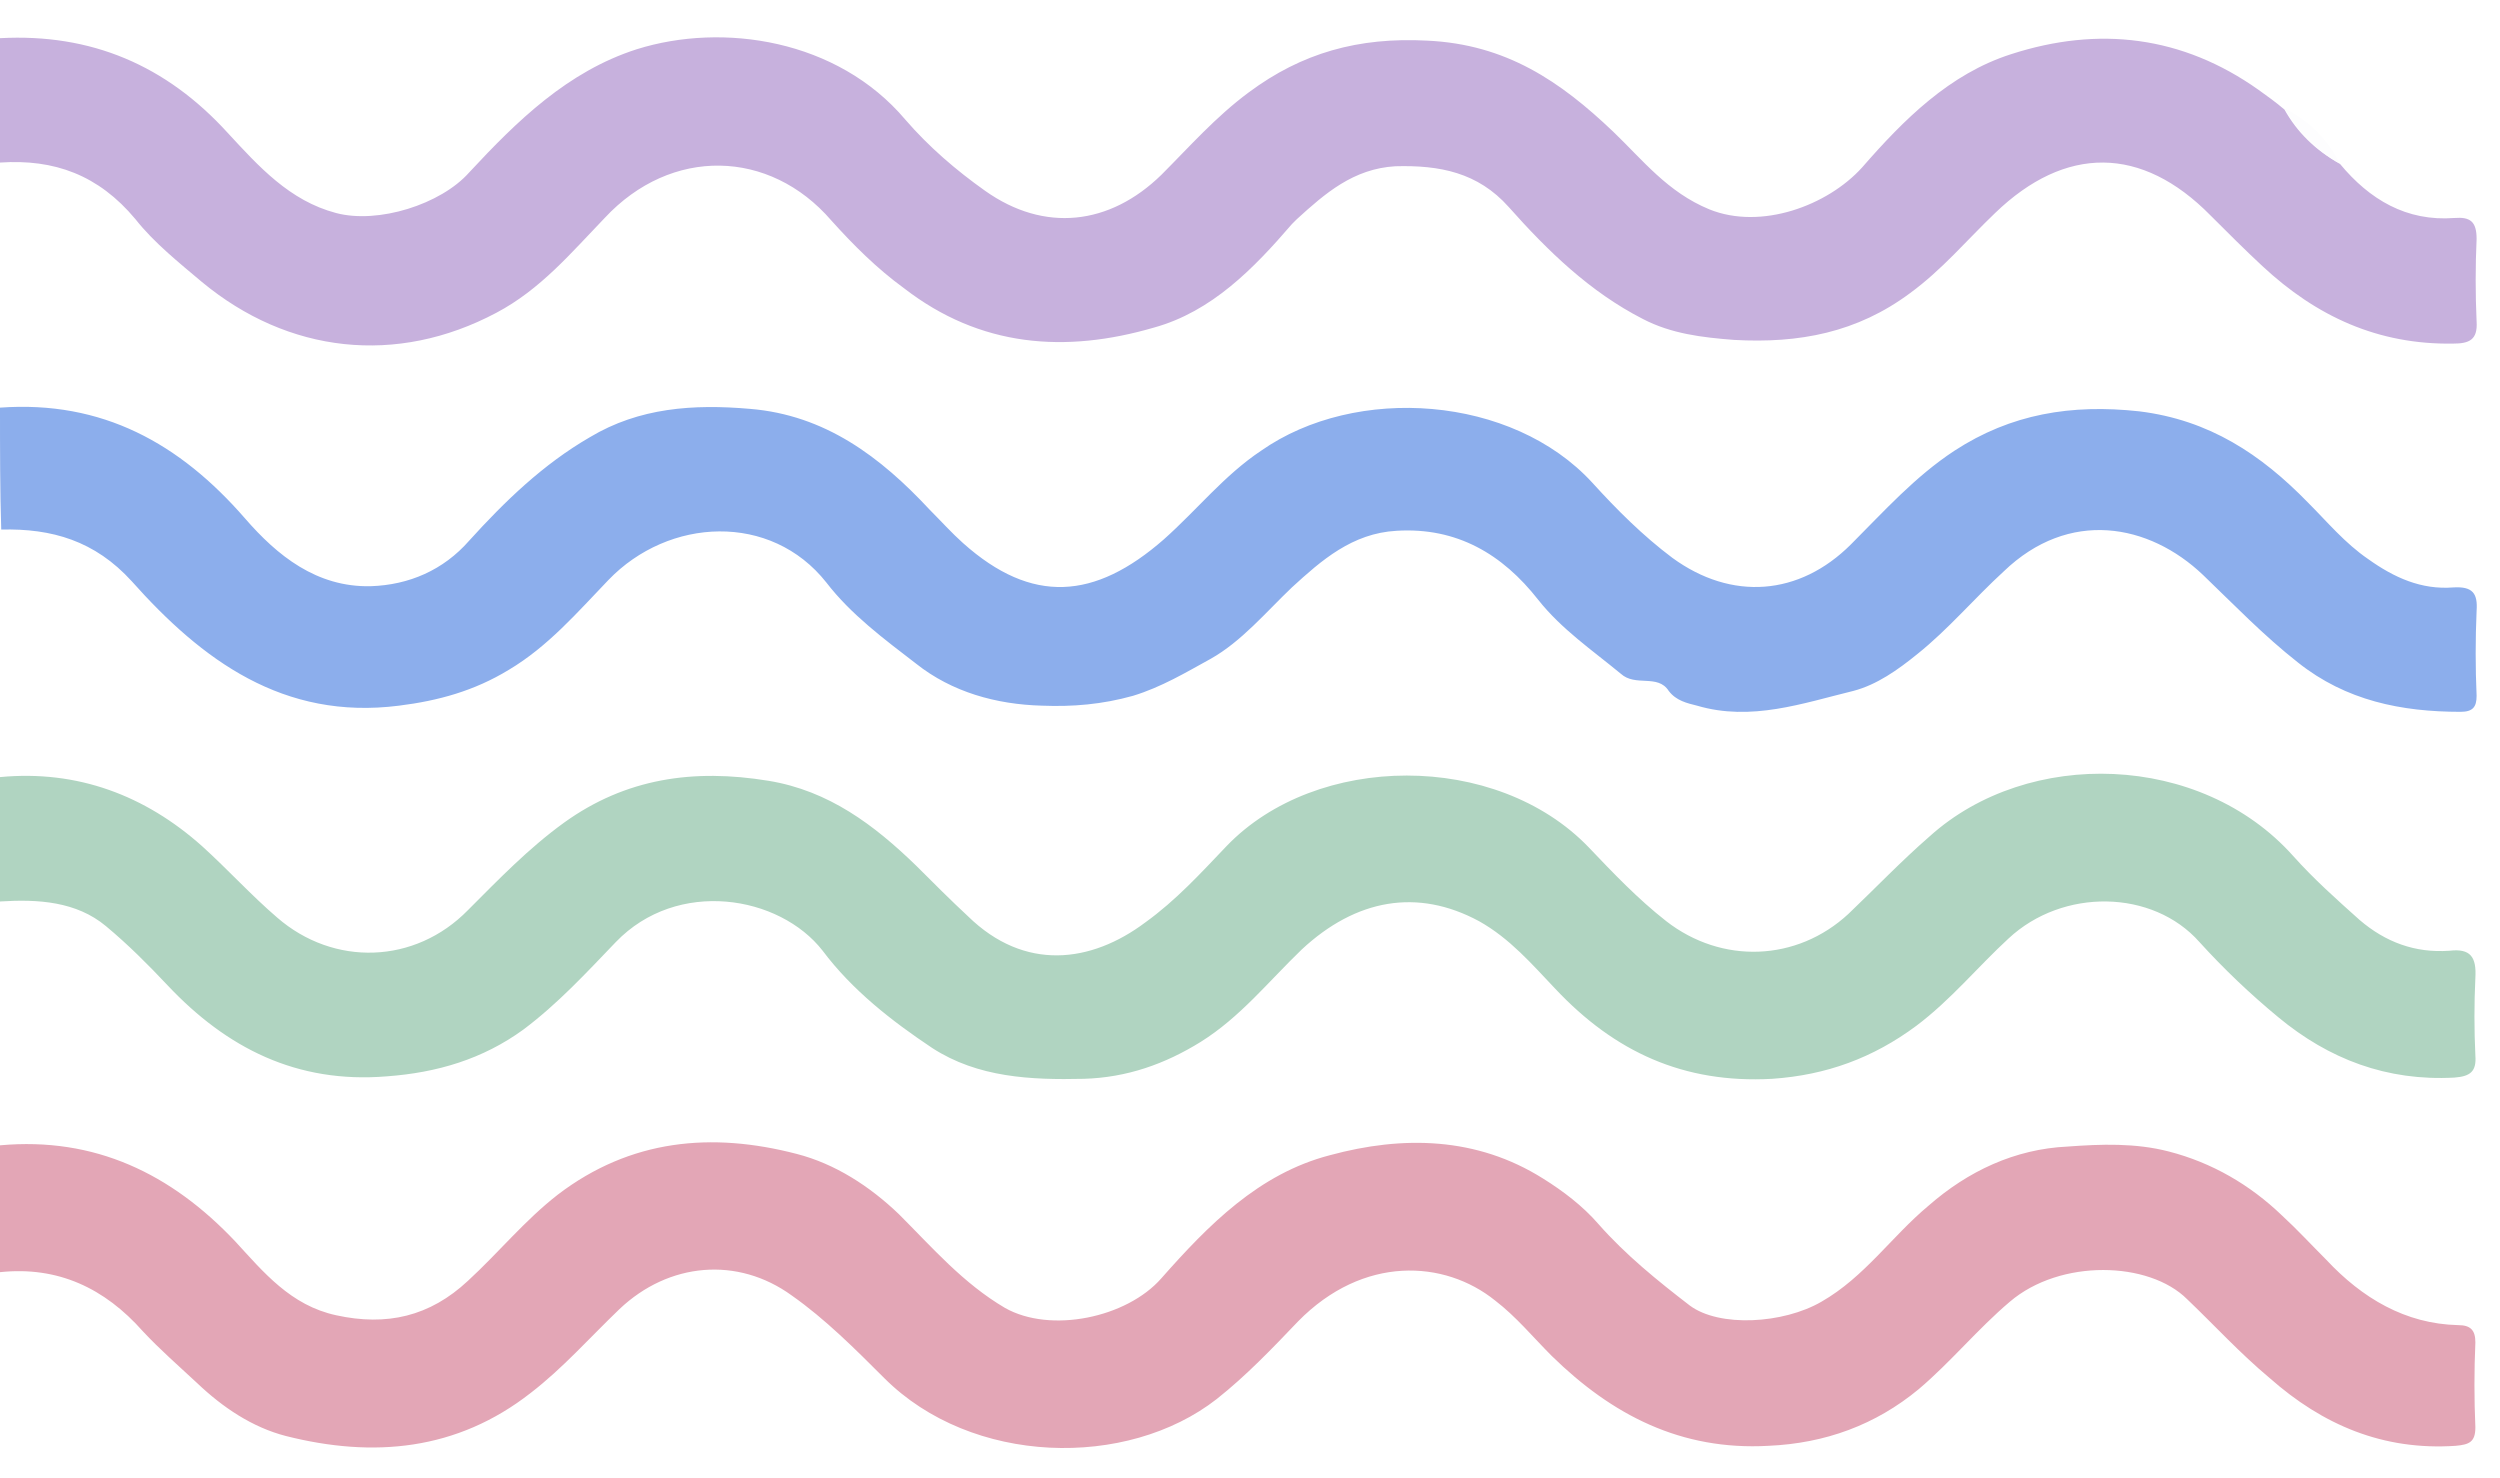
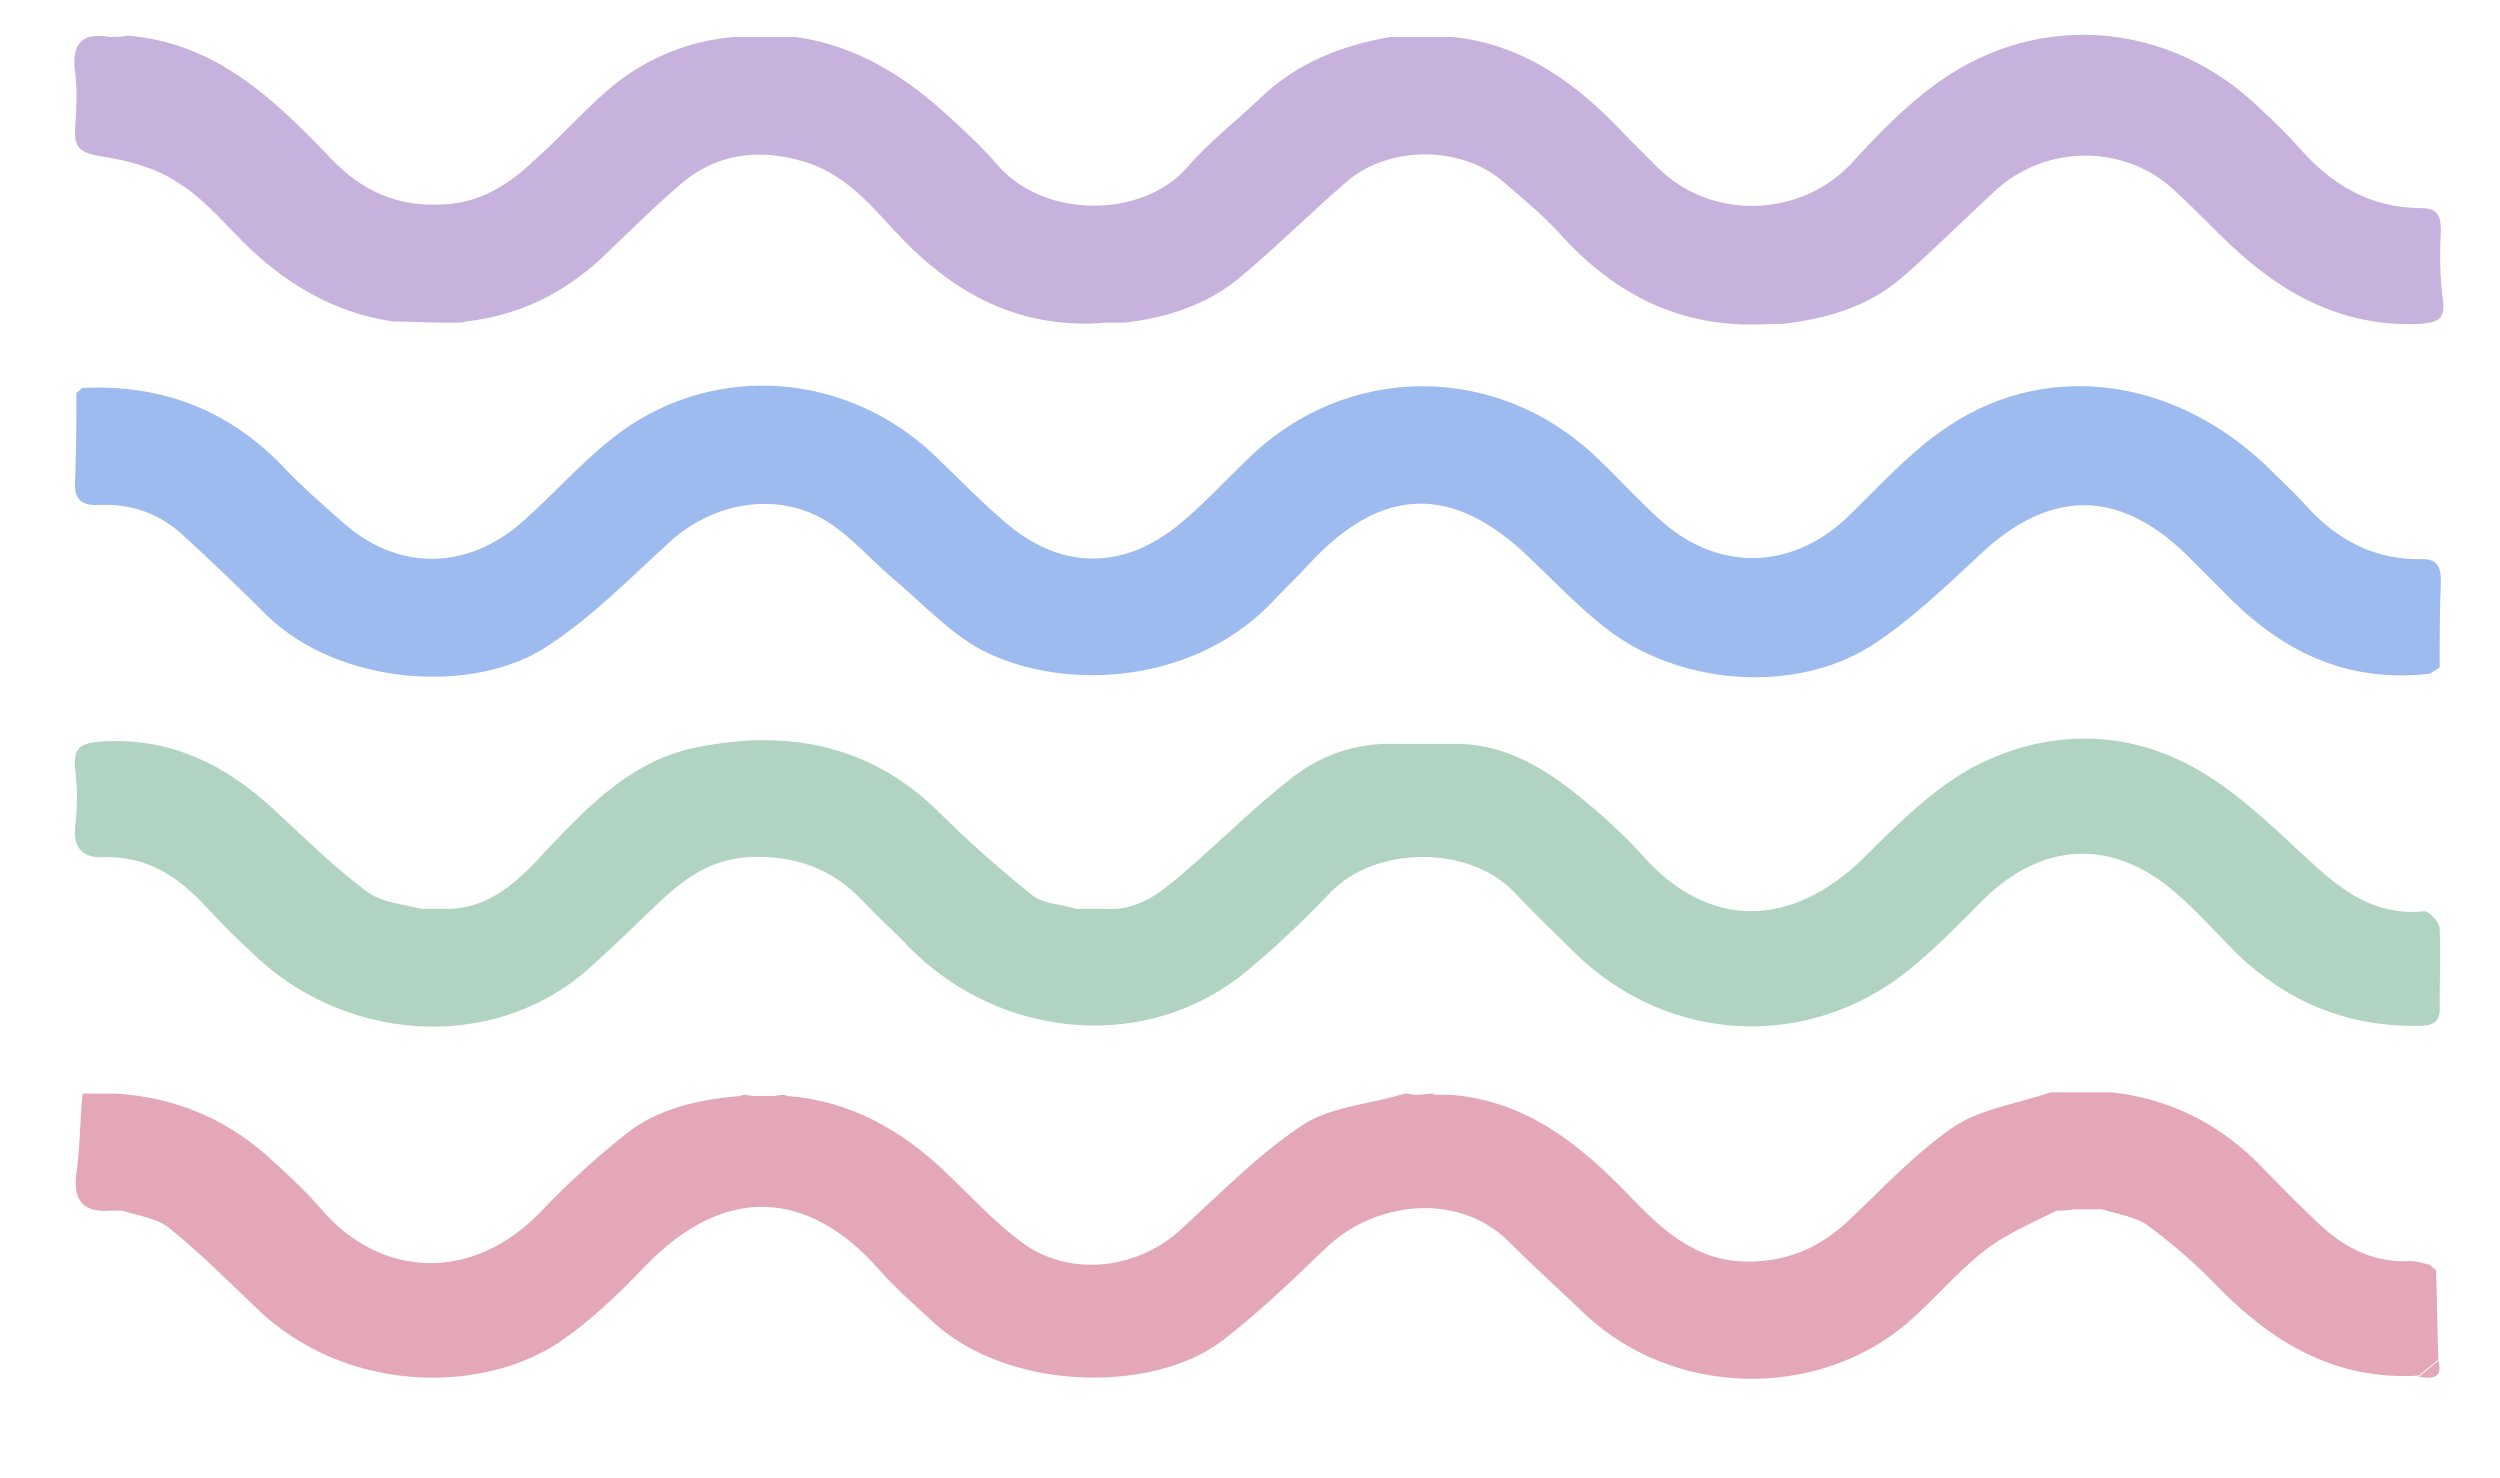
<svg xmlns="http://www.w3.org/2000/svg" version="1.1" id="Layer_1" x="0px" y="0px" viewBox="0 0 203 120" style="enable-background:new 0 0 203 120;" xml:space="preserve">
  <style type="text/css">
	.st0{fill:#C7B1DD;}
- 	.st1{fill:#E3A6B6;}
- 	.st2{fill:#B0D4C1;}
- 	.st3{fill:#8CAEEC;}
- 	.st4{fill:#FDFDFE;}
+ 	.st1{fill:#B1D4C2;}
+ 	.st2{fill:#9EBBEF;}
+ 	.st3{fill:#E3A7B7;}
</style>
-   <path class="st0" d="M190,13.3c2.4,2.9,5.4,4.7,9.3,4.4c1.3-0.1,1.8,0.3,1.8,1.7c-0.1,2.2-0.1,4.5,0,6.7c0.1,1.5-0.6,1.8-1.9,1.8  c-6.1,0.1-11.1-2.2-15.5-6.3c-1.4-1.3-2.8-2.7-4.2-4.1c-5.6-5.7-11.8-5.7-17.5-0.2c-2.3,2.2-4.3,4.6-6.9,6.5  c-4.3,3.2-9,4.1-14.3,3.8c-2.6-0.2-5.1-0.5-7.4-1.7c-4.3-2.2-7.7-5.5-10.9-9.1c-2.5-2.8-5.6-3.4-9.2-3.3c-3.4,0.2-5.7,2.2-8,4.3  c-0.1,0.1-0.2,0.2-0.4,0.4c-3.1,3.6-6.5,7.1-11.2,8.4c-7.2,2.1-14.1,1.6-20.3-3.2c-2.2-1.6-4.1-3.5-5.9-5.5c-5-5.8-13-6-18.4-0.2  c-2.7,2.8-5.2,5.8-8.8,7.7c-8.1,4.3-16.9,3.3-23.9-2.5c-1.9-1.6-3.9-3.2-5.4-5.1C8,14.2,4.4,12.9,0,13.2C0,9.9,0,6.5,0,3.1  c7.4-0.4,13.5,2.2,18.5,7.7c2.5,2.7,5,5.5,8.8,6.5c3.4,0.9,8.5-0.7,10.8-3.3C42,9.8,46.1,5.8,51.7,4c7-2.2,16.3-0.8,21.8,5.7  c1.9,2.2,4.1,4.1,6.5,5.8c4.8,3.4,10.1,2.8,14.3-1.3c2.3-2.3,4.4-4.7,7.1-6.7c4.3-3.2,8.9-4.5,14.5-4.2c6.4,0.3,10.8,3.3,15.1,7.4  c2.4,2.3,4.4,4.9,7.8,6.3c4.2,1.7,9.6-0.3,12.4-3.4c3.4-3.9,7.1-7.6,12.1-9.2c7.1-2.3,13.9-1.5,20.1,2.9c0.7,0.5,1.4,1,2.1,1.6  C186.5,10.7,188,12.2,190,13.3z" />
-   <path class="st1" d="M0,93c7.7-0.7,13.9,2.3,19.1,7.8c2.3,2.5,4.5,5.2,8.2,6c4.1,0.9,7.6,0.1,10.7-2.8c2.5-2.3,4.6-4.9,7.3-7  c5.9-4.5,12.5-5.1,19.4-3.3c3.1,0.8,5.9,2.6,8.3,4.9c2.7,2.7,5.2,5.6,8.6,7.6c3.7,2.1,9.9,0.8,12.7-2.4c3.8-4.3,7.9-8.5,13.7-10  c5.9-1.6,11.9-1.5,17.3,1.9c1.6,1,3.2,2.2,4.5,3.7c2.2,2.5,4.8,4.6,7.4,6.6c2.4,1.8,7.6,1.5,10.7-0.3c3.5-2,5.7-5.3,8.7-7.8  c3.2-2.8,7-4.6,11.3-4.8c2.7-0.2,5.5-0.3,8.2,0.4c3.5,0.9,6.6,2.7,9.2,5.2c1.2,1.1,2.4,2.4,3.6,3.6c2.9,3.1,6.4,5.2,10.7,5.3  c1,0,1.4,0.4,1.4,1.4c-0.1,2.3-0.1,4.6,0,6.9c0,1.2-0.5,1.4-1.6,1.5c-5.9,0.4-10.8-1.7-15.1-5.5c-2.4-2-4.5-4.3-6.7-6.4  c-3.1-3.1-10.3-3.3-14.4,0.2c-2.6,2.2-4.8,4.9-7.4,7.1c-3.5,2.9-7.6,4.4-12.2,4.6c-7.1,0.4-12.7-2.5-17.6-7.3  c-1.5-1.5-2.9-3.2-4.6-4.5c-4.1-3.3-10.7-3.7-16,1.7c-2.1,2.2-4.2,4.4-6.6,6.3c-7.3,5.7-19.9,5.4-27-1.7c-2.4-2.4-4.8-4.8-7.5-6.7  c-4.4-3.2-10-2.7-14,1.1c-2.4,2.3-4.6,4.8-7.2,6.8c-6,4.7-12.8,5.3-19.9,3.5c-2.7-0.7-5.1-2.3-7.2-4.3c-1.5-1.4-3-2.7-4.4-4.2  c-3.1-3.5-6.9-5.3-11.6-4.8C0,99.8,0,96.4,0,93z" />
-   <path class="st2" d="M0,63.1c6.3-0.6,11.8,1.5,16.4,5.6c2.1,1.9,4,4,6.1,5.8c4.6,4,11.2,3.8,15.5-0.6c2.5-2.5,4.9-5,7.8-7.1  c5-3.6,10.5-4.4,16.6-3.4c4.9,0.8,8.6,3.6,12,6.9c1.4,1.4,2.8,2.8,4.2,4.1c4.6,4.5,10,3.8,14.4,0.5c2.5-1.8,4.5-4,6.6-6.2  c7.3-7.6,21.9-7.7,29.4,0.1c2,2.1,4,4.2,6.3,6c4.5,3.5,10.6,3.3,14.8-0.6c2.2-2.1,4.3-4.3,6.6-6.3c8-7.2,22-6.8,29.5,1.6  c1.7,1.9,3.5,3.5,5.4,5.2c2.1,1.8,4.5,2.7,7.3,2.5c1.7-0.2,2.2,0.5,2.1,2.2c-0.1,2.1-0.1,4.2,0,6.3c0.1,1.3-0.4,1.7-1.7,1.8  c-5.5,0.3-10.2-1.5-14.3-4.9c-2.3-1.9-4.4-3.9-6.4-6.1c-3.8-4.3-11.1-4.4-15.5-0.3c-2.5,2.3-4.7,5-7.5,7.1c-3.5,2.6-7.3,4-11.7,4.3  c-7.2,0.4-12.8-2.2-17.6-7.3c-1.9-2-3.7-4.1-6.2-5.5c-5-2.7-10-1.8-14.4,2.3c-2.7,2.6-5,5.5-8.2,7.5c-2.9,1.8-6,2.9-9.5,3  c-4.3,0.1-8.6-0.1-12.3-2.5c-3.3-2.2-6.5-4.7-8.9-7.9C63.3,72.7,55,71.3,50,76.5c-2.4,2.5-4.7,5-7.5,7.1c-3.3,2.4-7,3.5-11.1,3.8  c-7.3,0.6-13-2.3-17.8-7.4c-1.6-1.7-3.2-3.3-5-4.8C6.2,73.2,3.1,73,0,73.2C0,69.8,0,66.4,0,63.1z" />
-   <path class="st3" d="M0,33.1c8.3-0.6,14.6,2.9,19.9,9c2.6,3,5.8,5.6,10.2,5.5c3.1-0.1,5.9-1.3,8-3.7c2.9-3.2,6-6.2,9.8-8.4  c4-2.4,8.4-2.7,13-2.3c6.1,0.5,10.6,3.9,14.6,8.2c0.9,0.9,1.8,1.9,2.7,2.7c5.6,5,10.7,4.6,16.3-0.3c2.7-2.4,4.9-5.2,7.9-7.2  c7.7-5.4,20.4-4.5,26.9,2.6c2,2.2,4.1,4.3,6.5,6.1c4.8,3.5,10.3,3.1,14.5-1.1c2.7-2.7,5.2-5.5,8.4-7.6c4.6-3,9.5-3.8,15-3.2  c5.7,0.7,9.9,3.5,13.7,7.4c1.6,1.6,3,3.3,4.9,4.6c2.1,1.5,4.3,2.5,6.9,2.3c1.6-0.1,2,0.5,1.9,1.9c-0.1,2.3-0.1,4.6,0,6.9  c0,0.9-0.3,1.3-1.3,1.3c-4.8,0-9.3-0.9-13.2-4c-2.8-2.2-5.2-4.7-7.7-7.1c-4.4-4.2-10.9-5.4-16.2-0.3c-2.4,2.2-4.5,4.7-7,6.7  c-1.6,1.3-3.3,2.5-5.2,3c-4.1,1-8.3,2.5-12.7,1.2c-0.8-0.2-1.7-0.4-2.3-1.2c-0.9-1.4-2.7-0.3-3.9-1.4c-2.3-1.9-4.8-3.6-6.7-6  c-2.9-3.7-6.6-5.9-11.5-5.6c-3.6,0.2-6.1,2.4-8.5,4.6c-2.1,2-4.1,4.4-6.6,5.8c-2,1.1-4,2.3-6.3,3c-2.5,0.7-4.9,0.9-7.4,0.8  c-3.7-0.1-7.3-1.1-10.2-3.4c-2.6-2-5.3-4-7.3-6.6c-4.5-5.7-12.8-5.3-17.7-0.2c-2.5,2.6-4.9,5.4-8.1,7.3c-2.8,1.7-5.7,2.5-8.9,2.9  c-9.4,1.2-16-3.7-21.7-10.1c-3-3.3-6.5-4.3-10.6-4.2C0,39.8,0,36.5,0,33.1z" />
-   <path class="st4" d="M190,13.3c-1.9-1.1-3.4-2.6-4.5-4.5C187.5,9.8,189,11.3,190,13.3z" />
-   <path class="st4" d="M104.8,18.1c0.1-0.1,0.2-0.2,0.4-0.4C105,17.9,104.9,18,104.8,18.1z" />
+   <path class="st0" d="M198.2,18.7c0-1.2-0.3-1.8-1.6-1.8c-4.1,0-7.3-1.9-9.9-4.9c-1-1.1-2.1-2.2-3.2-3.2c-7.2-7-17.8-8-26-2.2  c-2.7,1.9-5,4.3-7.2,6.7c-4,4.3-11.3,4.7-15.7,0.3c-0.8-0.8-1.6-1.6-2.4-2.4c-3.9-4.2-8.3-7.6-14.3-8.2c-0.5,0-0.9,0-1.4,0  c-0.6,0-1.2,0-1.8,0c-0.6,0-1.2,0-1.8,0c-4,0.7-7.6,2.1-10.6,5c-2,1.9-4.2,3.6-6,5.7c-3.6,4-11.5,4.1-15.3-0.3  c-1.1-1.3-2.4-2.5-3.7-3.7c-3.6-3.4-7.7-6-12.7-6.7c-0.6,0-1.2,0-1.8,0c-0.5,0-0.9,0-1.4,0c-0.6,0-1.2,0-1.8,0  c-3.5,0.3-6.8,1.6-9.5,3.7c-2.4,1.9-4.4,4.3-6.7,6.3c-2.1,2-4.4,3.5-7.5,3.6c-3.7,0.2-6.5-1.1-9-3.7c-4.6-4.8-9.3-9.4-16.5-10  C9.8,3,9.3,3,8.9,3C6.6,2.6,5.8,3.6,6.1,5.9c0.2,1.5,0.1,3,0,4.5c-0.1,1.6,0.4,2,2.1,2.3c2.1,0.3,4.4,0.9,6.2,2.1  c2,1.2,3.6,3.1,5.3,4.8c3.4,3.4,7.4,5.8,12.2,6.5c1.4,0,2.7,0.1,4.1,0.1c0.5,0,0.9,0,1.4,0c0.2,0,0.3-0.1,0.5-0.1  c4.2-0.5,7.7-2.2,10.8-5c2.1-2,4.2-4.1,6.4-6c2.9-2.6,6.4-3.1,10.1-2c3.2,0.9,5.3,3.3,7.4,5.6c4.7,5.1,10.1,8.1,17.3,7.5  c0.5,0,0.9,0,1.4,0c3.4-0.4,6.6-1.4,9.3-3.6c3-2.5,5.8-5.3,8.7-7.8c3.4-3,9.3-3,12.7-0.1c1.5,1.3,3.1,2.6,4.5,4.1  c4.6,5.2,10.2,8,17.3,7.5c0.3,0,0.6,0,0.9,0c3.6-0.4,7.1-1.4,9.9-3.9c2.5-2.2,4.9-4.6,7.4-6.9c4.1-3.8,10.5-3.8,14.5-0.1  c1.3,1.2,2.5,2.4,3.7,3.6c4.5,4.5,9.6,7.6,16.3,7.3c1.3-0.1,2-0.3,1.9-1.7C198.1,22.5,198.1,20.6,198.2,18.7z" />
+   <path class="st1" d="M198.1,75.4c0-0.5-0.9-1.5-1.3-1.4c-4.3,0.4-7-2-9.8-4.6c-2.8-2.6-5.6-5.3-8.9-7.1c-5.8-3.2-12.2-3-17.9,0  c-3.3,1.8-6.1,4.6-8.8,7.3c-6,5.9-12.7,5.8-17.9,0c-1.7-1.9-3.6-3.6-5.6-5.2c-2.9-2.3-6.1-4.1-10-4c-0.5,0-0.9,0-1.4,0  c-0.5,0-0.9,0-1.4,0c-0.6,0-1.2,0-1.8,0c-3-0.1-5.8,0.8-8.2,2.6c-3.1,2.4-5.9,5.2-8.9,7.8c-1.9,1.6-3.7,3.2-6.5,3  c-0.8,0-1.5,0-2.3,0c-1.3-0.4-2.8-0.4-3.7-1.2c-2.6-2.1-5.1-4.3-7.5-6.7c-5.6-5.5-12.4-6.7-19.7-5.2c-5,1-8.5,4.5-11.9,8.1  c-2.3,2.5-4.7,5.1-8.6,5c-0.6,0-1.2,0-1.8,0c-1.5-0.4-3.2-0.5-4.4-1.4c-2.7-2-5.1-4.4-7.6-6.7c-3.9-3.6-8.3-5.8-13.8-5.5  c-1.7,0.1-2.5,0.4-2.3,2.2c0.2,1.6,0.2,3.2,0,4.7c-0.2,1.8,0.7,2.6,2.3,2.5c3.6-0.1,6.1,1.6,8.4,4.1c1.1,1.2,2.3,2.4,3.5,3.5  c7.4,7.4,19.4,8.3,27.1,1.8c2.2-1.9,4.3-4,6.4-6c2-1.8,4-3.2,6.9-3.4c3.8-0.2,6.9,0.9,9.5,3.7c1.2,1.3,2.5,2.4,3.7,3.7  c7.5,7.5,19.4,8.5,27.4,1.8c2.4-2,4.6-4.1,6.7-6.3c3.7-3.9,11.5-3.9,15.1,0.1c1.6,1.7,3.3,3.3,4.9,4.9c7.5,7.2,18.6,7.8,26.7,1.5  c2.3-1.8,4.3-3.9,6.4-6c4.9-4.8,10.7-4.9,15.8-0.3c1.7,1.5,3.2,3.2,4.8,4.8c4.1,3.9,9,5.9,14.7,5.8c1.3,0,1.8-0.4,1.7-1.7  C198.1,79.6,198.2,77.5,198.1,75.4z" />
+   <path class="st2" d="M196.7,45.4c-3.9,0.1-7-1.6-9.5-4.4c-1-1.1-2.1-2.1-3.2-3.2c-7.8-7.4-18.4-8.6-26.5-2.7c-2.8,2-5.1,4.6-7.6,7  c-4.5,4.2-10.4,4.3-15,0.2c-1.8-1.6-3.4-3.4-5.2-5.1c-8.1-7.8-20.4-7.8-28.4,0.1c-1.9,1.8-3.7,3.8-5.7,5.4  c-4.6,3.7-9.7,3.5-14.1-0.4c-2-1.7-3.8-3.6-5.7-5.4c-7-6.6-17.5-7.5-25.3-1.9c-2.9,2.1-5.3,4.9-8,7.3c-4.6,4.1-10.3,4.1-14.8,0  c-1.7-1.5-3.4-3-4.9-4.6c-4.4-4.5-9.8-6.5-16.1-6.2c-0.2,0.1-0.3,0.3-0.5,0.4c0,2.3,0,4.7-0.1,7c-0.1,1.5,0.3,2.2,2,2.1  c2.6-0.1,4.9,0.7,6.8,2.5c2.3,2.1,4.6,4.3,6.8,6.5c5.9,5.7,16.8,6.4,22.7,2.5c3.7-2.4,6.8-5.6,10.1-8.6c3.7-3.3,9-4,12.9-1.4  c1.8,1.2,3.3,2.9,4.9,4.3c2.3,1.9,4.4,4.2,6.9,5.7c6.5,3.7,17.4,3.3,24-3.5c1-1.1,2.1-2.1,3.1-3.2c5.9-6.4,11.7-6.5,17.9-0.5  c1.9,1.8,3.7,3.7,5.8,5.4c5.9,4.9,15.6,5.8,22,1.7c3.1-2,5.9-4.7,8.6-7.2c5.7-5.5,11.4-5.6,17-0.1c1,1,2,2,3,3  c4.6,4.8,10,7.4,16.7,6.6c0.3-0.2,0.5-0.3,0.8-0.5c0-2.3,0-4.7,0.1-7C198.2,46,197.9,45.4,196.7,45.4z" />
+   <g>
+     <path class="st3" d="M197.3,102.7c-0.5-0.1-1-0.3-1.5-0.3c-3.3,0.2-5.8-1.3-8-3.5c-1.7-1.6-3.3-3.3-4.9-4.9c-3.2-3-7-4.8-11.4-5.3   c-0.3,0-0.6,0-0.9,0c-1.1,0-2.1,0-3.2,0c-0.3,0-0.6,0-0.9,0c-2.6,0.9-5.5,1.3-7.7,2.7c-3.3,2.2-6,5.2-8.9,7.9c-2,1.8-4.2,2.9-7,3.1   c-4.6,0.4-7.5-2.1-10.3-5c-4.1-4.3-8.5-8-14.8-8.5c-0.5,0-0.9,0-1.4,0c0,0,0-0.1,0-0.1c-0.5,0-0.9,0.1-1.4,0.1   c-0.3,0.3-0.5,0.5-0.8,0.8c0.3-0.3,0.5-0.5,0.8-0.8c-0.3,0-0.6-0.1-0.9-0.1c-0.1,0-0.3,0.1-0.4,0.1c-2.7,0.8-5.8,1-8,2.5   c-3.6,2.4-6.7,5.6-10,8.6c-3.5,3.1-8.9,3.7-12.7,0.9c-2.3-1.7-4.2-3.8-6.3-5.8c-3.6-3.4-7.7-5.7-12.7-6.1c-0.2,0.3-0.4,0.5-0.6,0.8   c0.2-0.3,0.4-0.5,0.6-0.8c-0.1,0-0.3-0.1-0.4-0.1c-0.3,0-0.6,0.1-0.9,0.1c-0.5,0-0.9,0-1.4,0c-0.3,0.3-0.5,0.5-0.8,0.8   c0.3-0.3,0.5-0.5,0.8-0.8c-0.3,0-0.6-0.1-0.9-0.1c-0.1,0-0.3,0.1-0.4,0.1c-3.3,0.3-6.6,1-9.2,3.1c-2.4,1.9-4.7,4-6.8,6.2   c-5.7,6-13.2,5.4-17.9-0.1c-1.2-1.4-2.5-2.6-3.8-3.8c-3.6-3.4-7.9-5.3-12.9-5.6c-0.9,0-1.8,0-2.7,0c-0.2,2.2-0.2,4.3-0.5,6.5   c-0.3,2.2,0.6,3.2,2.8,3c0.3,0,0.6,0,0.9,0c1.3,0.4,2.7,0.6,3.7,1.3c2.5,2,4.8,4.3,7.1,6.5c7.1,7,18.2,7.2,24.7,2.9   c2.5-1.7,4.8-3.9,6.9-6.1c6.6-6.9,13.4-6.2,19,0.1c1.3,1.5,2.8,2.8,4.2,4.1c6.1,5.9,18,6.1,23.7,1.8c3-2.3,5.7-4.9,8.4-7.5   c4.1-4,11-4.6,15-0.5c2,2,4.1,3.9,6.2,5.9c7.1,6.6,18.6,6.9,26,0.7c2.2-1.9,4.1-4.2,6.4-6c1.7-1.3,3.8-2.2,5.8-3.2   c0.5,0,0.9,0,1.4-0.1c0.5,0,0.9,0,1.4,0c0.3,0,0.6,0,0.9,0c1.3,0.4,2.7,0.6,3.7,1.3c2,1.5,4,3.2,5.7,5c4.5,4.6,9.6,7.6,16.3,7.2   c0.5-0.4,1.1-0.9,1.6-1.3c-0.1-2.4-0.1-4.8-0.2-7.3C197.7,103.1,197.5,102.9,197.3,102.7z" />
+     <path class="st3" d="M198,110.5c-0.5,0.4-1.1,0.9-1.6,1.3C197.3,111.9,198.4,112.1,198,110.5z" />
+   </g>
</svg>
